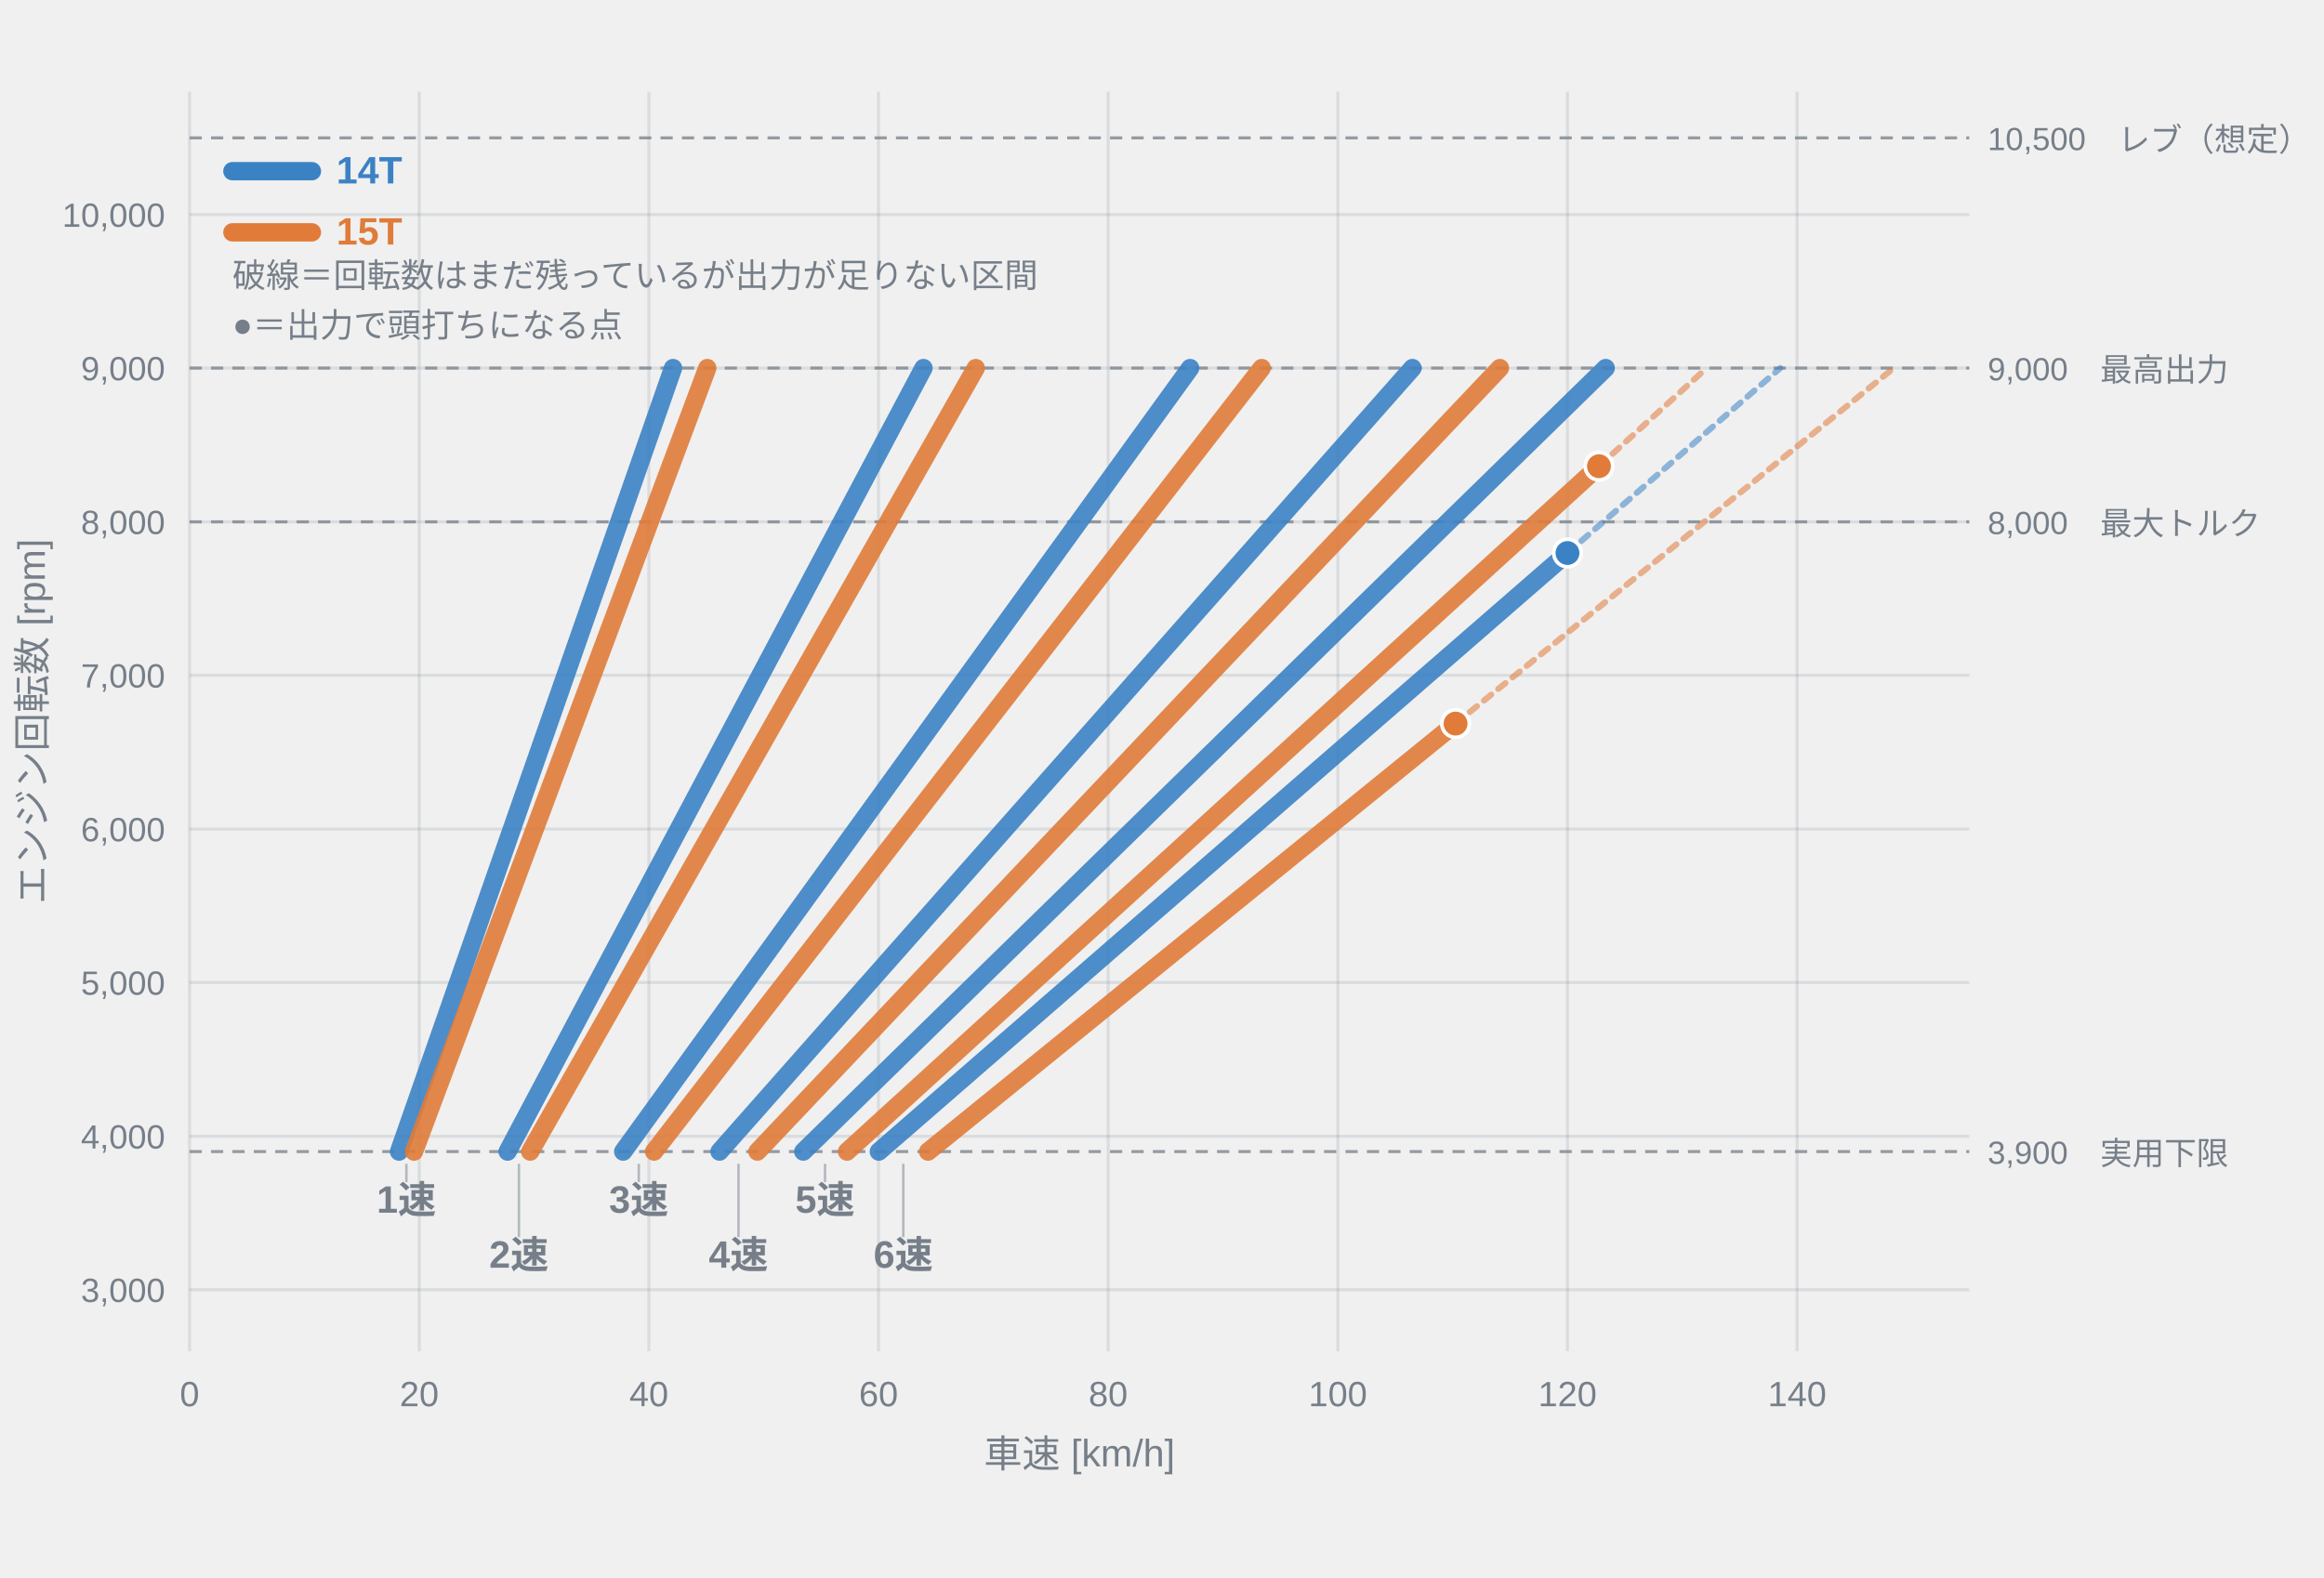
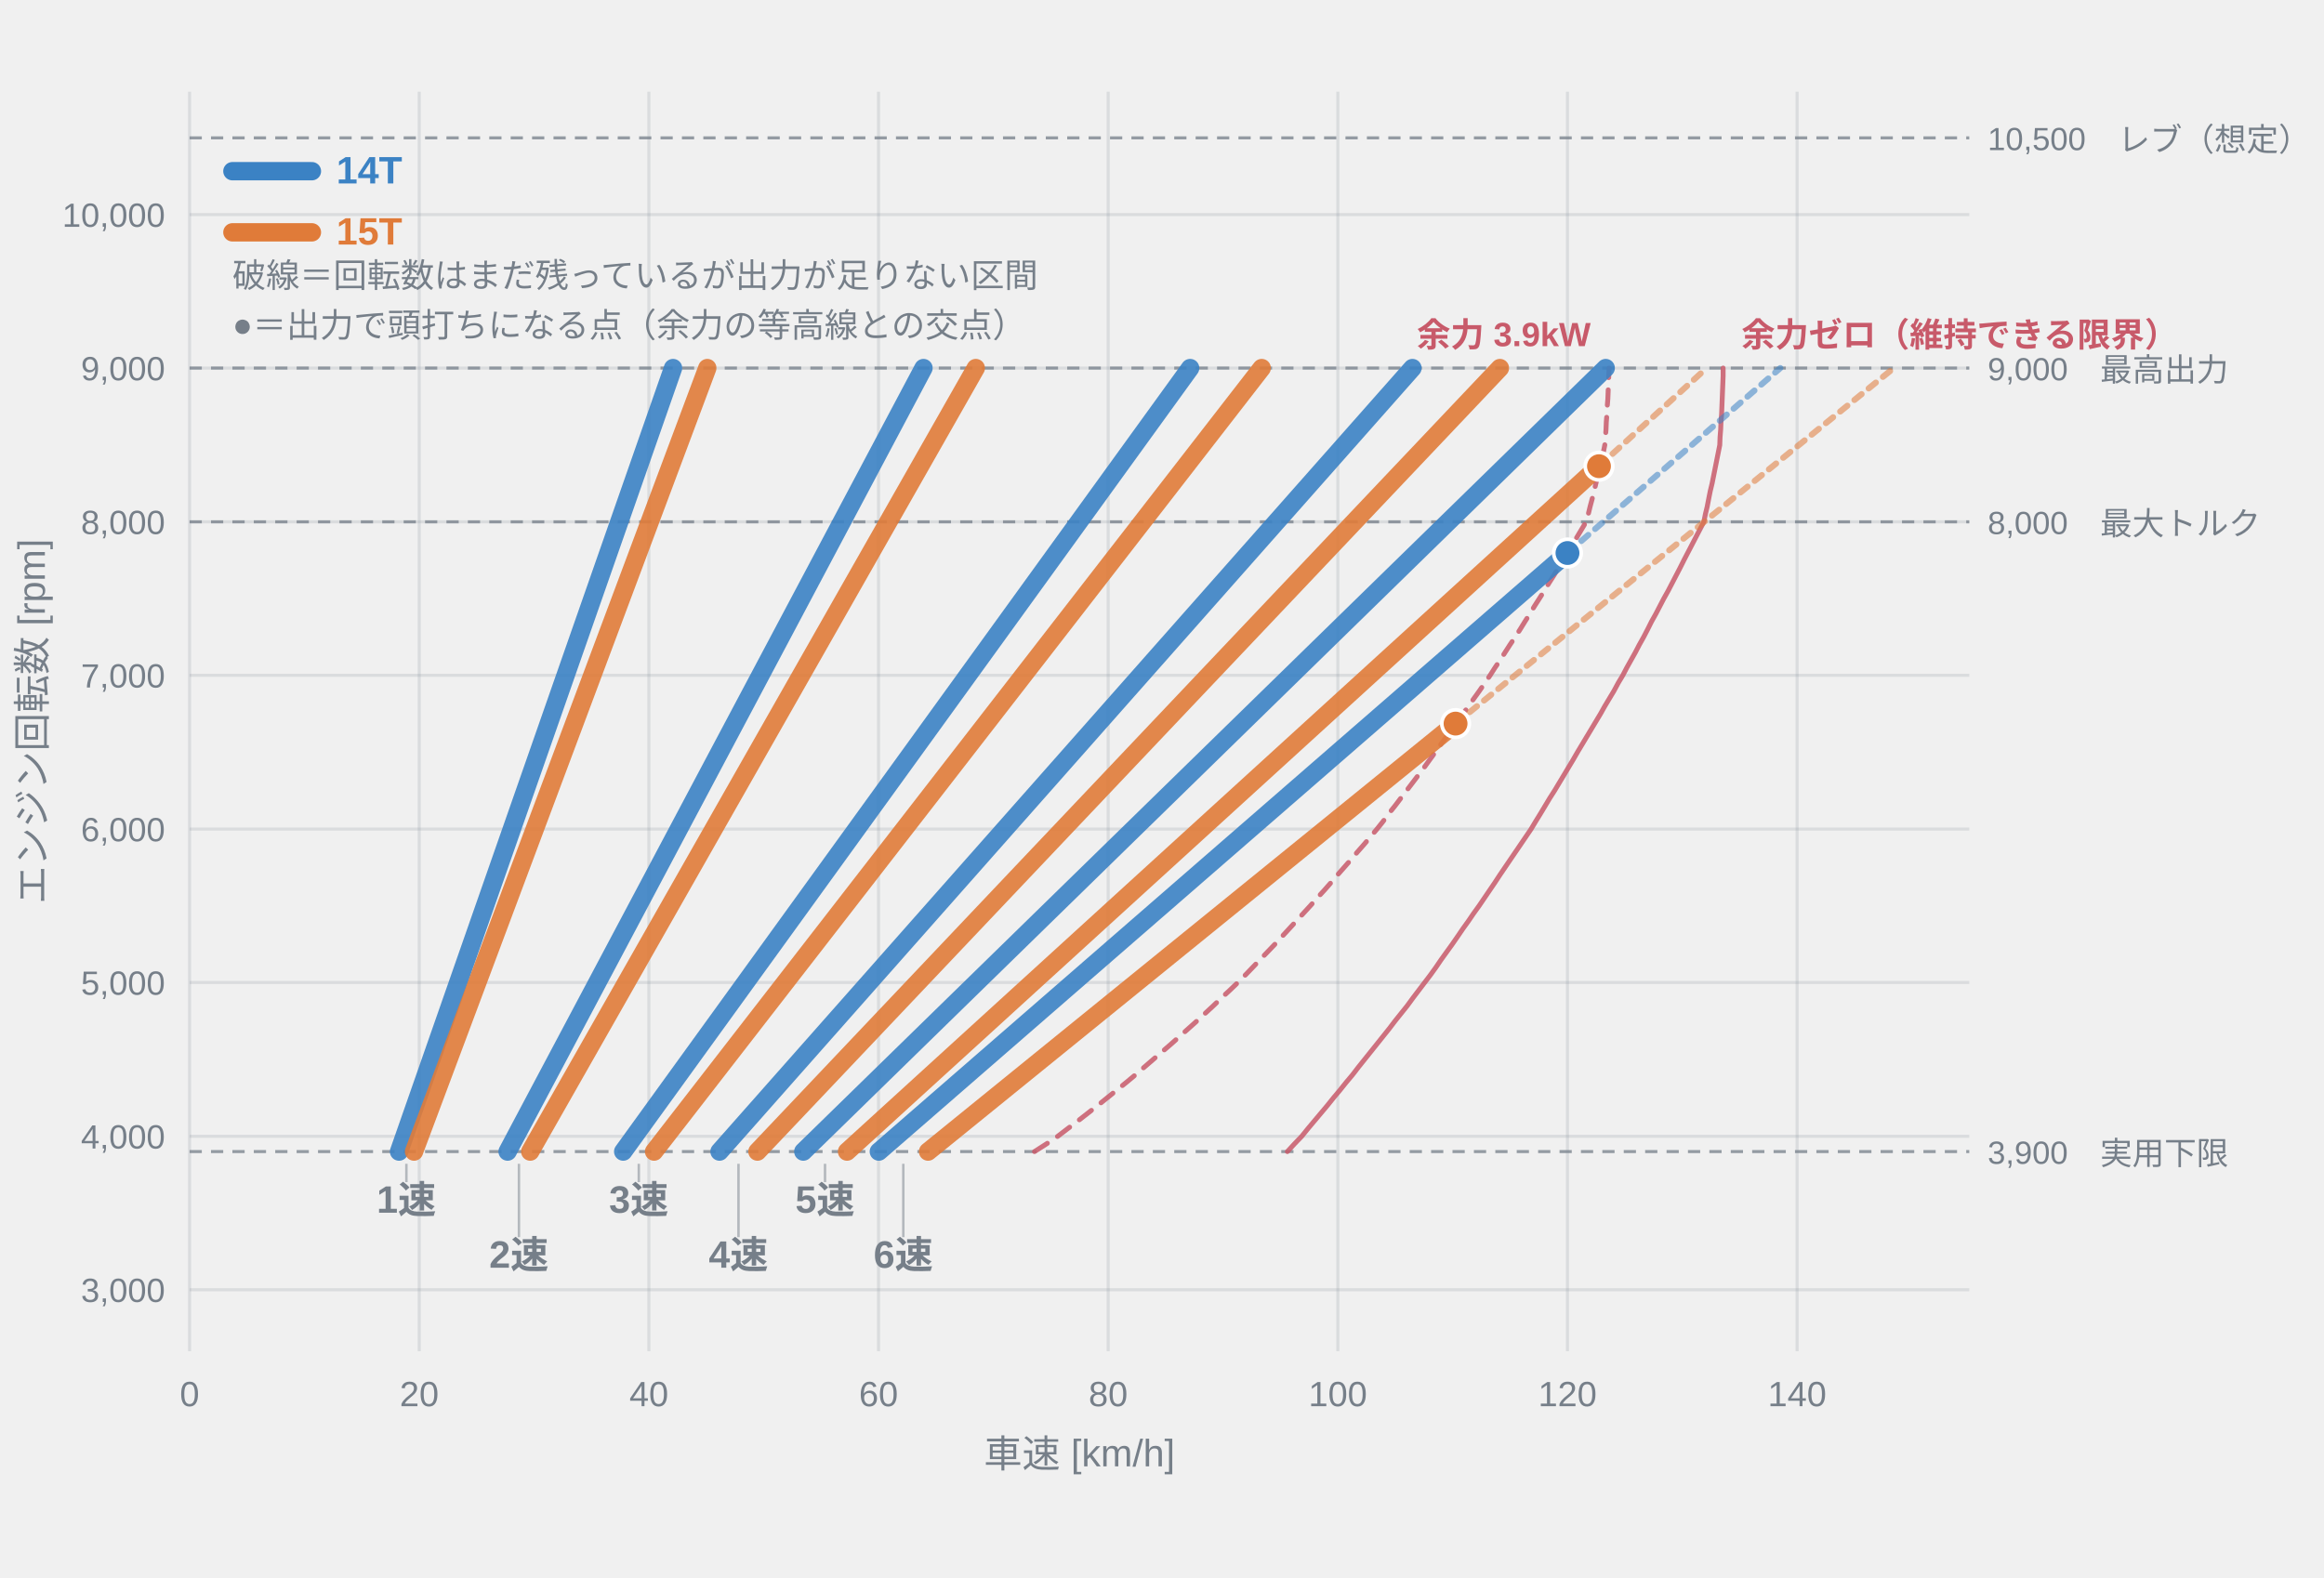
<svg xmlns="http://www.w3.org/2000/svg" viewBox="0 0 760 516" width="760" height="516" font-family="-apple-system,'Helvetica Neue',Arial,'Hiragino Sans',Meiryo,sans-serif" role="img">
  <line x1="62.0" y1="30" x2="62.0" y2="442" stroke="#808a94" stroke-width="1" opacity="0.2" />
  <text x="62.0" y="460.0" font-size="11.5" fill="#767f89" text-anchor="middle" font-weight="normal">0</text>
  <line x1="137.1" y1="30" x2="137.1" y2="442" stroke="#808a94" stroke-width="1" opacity="0.2" />
  <text x="137.1" y="460.0" font-size="11.5" fill="#767f89" text-anchor="middle" font-weight="normal">20</text>
  <line x1="212.2" y1="30" x2="212.2" y2="442" stroke="#808a94" stroke-width="1" opacity="0.2" />
  <text x="212.2" y="460.0" font-size="11.5" fill="#767f89" text-anchor="middle" font-weight="normal">40</text>
  <line x1="287.3" y1="30" x2="287.3" y2="442" stroke="#808a94" stroke-width="1" opacity="0.2" />
  <text x="287.3" y="460.0" font-size="11.5" fill="#767f89" text-anchor="middle" font-weight="normal">60</text>
  <line x1="362.4" y1="30" x2="362.4" y2="442" stroke="#808a94" stroke-width="1" opacity="0.2" />
  <text x="362.4" y="460.0" font-size="11.5" fill="#767f89" text-anchor="middle" font-weight="normal">80</text>
  <line x1="437.5" y1="30" x2="437.5" y2="442" stroke="#808a94" stroke-width="1" opacity="0.2" />
  <text x="437.5" y="460.0" font-size="11.5" fill="#767f89" text-anchor="middle" font-weight="normal">100</text>
  <line x1="512.6" y1="30" x2="512.6" y2="442" stroke="#808a94" stroke-width="1" opacity="0.2" />
  <text x="512.6" y="460.0" font-size="11.5" fill="#767f89" text-anchor="middle" font-weight="normal">120</text>
  <line x1="587.7" y1="30" x2="587.7" y2="442" stroke="#808a94" stroke-width="1" opacity="0.2" />
  <text x="587.7" y="460.0" font-size="11.5" fill="#767f89" text-anchor="middle" font-weight="normal">140</text>
  <text x="353.0" y="480.0" font-size="12.5" fill="#767f89" text-anchor="middle" font-weight="normal">車速 [km/h]</text>
  <text x="15" y="236" font-size="12.5" fill="#767f89" text-anchor="middle" transform="rotate(-90 15 236)">エンジン回転数 [rpm]</text>
  <line x1="62" y1="421.9" x2="644" y2="421.9" stroke="#808a94" stroke-width="1" opacity="0.2" />
  <text x="54.0" y="425.9" font-size="11" fill="#767f89" text-anchor="end" font-weight="normal">3,000</text>
  <line x1="62" y1="371.7" x2="644" y2="371.7" stroke="#808a94" stroke-width="1" opacity="0.2" />
  <text x="54.0" y="375.7" font-size="11" fill="#767f89" text-anchor="end" font-weight="normal">4,000</text>
  <line x1="62" y1="321.4" x2="644" y2="321.4" stroke="#808a94" stroke-width="1" opacity="0.2" />
  <text x="54.0" y="325.4" font-size="11" fill="#767f89" text-anchor="end" font-weight="normal">5,000</text>
  <line x1="62" y1="271.2" x2="644" y2="271.2" stroke="#808a94" stroke-width="1" opacity="0.2" />
  <text x="54.0" y="275.2" font-size="11" fill="#767f89" text-anchor="end" font-weight="normal">6,000</text>
  <line x1="62" y1="220.9" x2="644" y2="220.9" stroke="#808a94" stroke-width="1" opacity="0.2" />
  <text x="54.0" y="224.9" font-size="11" fill="#767f89" text-anchor="end" font-weight="normal">7,000</text>
  <line x1="62" y1="170.7" x2="644" y2="170.7" stroke="#808a94" stroke-width="1" opacity="0.2" />
  <text x="54.0" y="174.7" font-size="11" fill="#767f89" text-anchor="end" font-weight="normal">8,000</text>
  <line x1="62" y1="120.4" x2="644" y2="120.4" stroke="#808a94" stroke-width="1" opacity="0.2" />
  <text x="54.0" y="124.4" font-size="11" fill="#767f89" text-anchor="end" font-weight="normal">9,000</text>
  <line x1="62" y1="70.2" x2="644" y2="70.2" stroke="#808a94" stroke-width="1" opacity="0.2" />
  <text x="54.0" y="74.2" font-size="11" fill="#767f89" text-anchor="end" font-weight="normal">10,000</text>
  <line x1="62" y1="376.7" x2="644" y2="376.7" stroke="#767f89" stroke-width="1" stroke-dasharray="4 3" opacity="0.75" />
  <text x="650.0" y="380.7" font-size="10.5" fill="#767f89" text-anchor="start" font-weight="normal">3,900　実用下限</text>
  <line x1="62" y1="170.7" x2="644" y2="170.7" stroke="#767f89" stroke-width="1" stroke-dasharray="4 3" opacity="0.75" />
  <text x="650.0" y="174.7" font-size="10.5" fill="#767f89" text-anchor="start" font-weight="normal">8,000　最大トルク</text>
  <line x1="62" y1="120.4" x2="644" y2="120.4" stroke="#767f89" stroke-width="1" stroke-dasharray="4 3" opacity="0.75" />
  <text x="650.0" y="124.4" font-size="10.5" fill="#767f89" text-anchor="start" font-weight="normal">9,000　最高出力</text>
  <line x1="62" y1="45.1" x2="644" y2="45.1" stroke="#767f89" stroke-width="1" stroke-dasharray="4 3" opacity="0.75" />
  <text x="650.0" y="49.1" font-size="10.5" fill="#767f89" text-anchor="start" font-weight="normal">10,500　レブ（想定）</text>
+   <path d="M338.3,376.7 L342.2,374.2 L345.9,371.7 L349.3,369.1 L352.6,366.6 L355.8,364.1 L359.0,361.6 L362.1,359.1 L365.2,356.6 L368.3,354.1 L371.3,351.6 L374.3,349.0 L377.2,346.5 L380.1,344.0 L383.0,341.5 L385.8,339.0 L388.6,336.5 L391.4,334.0 L394.1,331.5 L396.8,329.0 L399.5,326.4 L402.2,323.9 L404.8,321.4 L407.3,318.9 L409.7,316.4 L412.1,313.9 L414.5,311.4 L416.9,308.9 L419.3,306.3 L421.6,303.8 L423.9,301.3 L426.2,298.8 L428.5,296.3 L430.7,293.8 L433.0,291.3 L435.2,288.8 L437.4,286.2 L439.6,283.7 L441.8,281.2 L443.9,278.7 L446.1,276.2 L448.2,273.7 L450.3,271.2 L452.3,268.7 L454.2,266.1 L456.2,263.6 L458.1,261.1 L460.0,258.6 L461.9,256.1 L463.8,253.6 L465.7,251.1 L467.5,248.6 L469.4,246.0 L471.2,243.5 L473.0,241.0 L474.9,238.5 L476.7,236.0 L478.5,233.5 L480.2,231.0 L482.0,228.5 L483.8,226.0 L485.6,223.4 L487.3,220.9 L488.9,218.4 L490.6,215.9 L492.2,213.4 L493.8,210.9 L495.5,208.4 L497.1,205.9 L498.7,203.3 L500.3,200.8 L501.8,198.3 L503.4,195.8 L505.0,193.3 L506.5,190.8 L508.1,188.3 L509.6,185.8 L511.2,183.2 L512.7,180.7 L514.2,178.2 L515.7,175.7 L517.2,173.2 L518.7,170.7 L519.4,168.2 L520.0,165.7 L520.7,163.1 L521.3,160.6 L521.9,158.1 L522.5,155.6 L523.1,153.1 L523.7,150.6 L524.3,148.1 L524.8,145.6 L525.0,143.0 L525.2,140.5 L525.3,138.0 L525.5,135.5 L525.6,133.0 L525.8,130.5 L525.9,128.0 L526.0,125.5 L526.1,123.0 L526.2,120.4" fill="none" stroke="#c85a6a" stroke-width="1.6" stroke-linejoin="round" stroke-linecap="round" stroke-dasharray="5 4" stroke-opacity="0.85" />
+   <text x="520.2" y="113.4" font-size="11" fill="#c85a6a" text-anchor="end" font-weight="600">余力 3.9kW</text>
+   <path d="M421.0,376.7 L423.3,374.2 L425.7,371.7 L427.8,369.1 L429.9,366.6 L432.0,364.1 L434.1,361.6 L436.1,359.1 L438.2,356.6 L440.2,354.1 L442.3,351.6 L444.3,349.0 L446.3,346.5 L448.3,344.0 L450.3,341.5 L452.3,339.0 L454.3,336.5 L456.2,334.0 L458.2,331.5 L460.2,329.0 L462.1,326.4 L464.0,323.9 L465.9,321.4 L467.8,318.9 L469.6,316.4 L471.3,313.9 L473.1,311.4 L474.9,308.9 L476.7,306.3 L478.4,303.8 L480.2,301.3 L481.9,298.8 L483.7,296.3 L485.4,293.8 L487.1,291.3 L488.8,288.8 L490.5,286.2 L492.2,283.7 L493.9,281.2 L495.6,278.7 L497.3,276.2 L499.0,273.7 L500.7,271.2 L502.2,268.7 L503.8,266.1 L505.3,263.6 L506.8,261.1 L508.4,258.6 L509.9,256.1 L511.4,253.6 L512.9,251.1 L514.4,248.6 L515.9,246.0 L517.4,243.5 L518.9,241.0 L520.4,238.5 L521.9,236.0 L523.4,233.5 L524.8,231.0 L526.3,228.5 L527.8,226.0 L529.2,223.4 L530.7,220.9 L532.0,218.4 L533.4,215.9 L534.8,213.4 L536.1,210.9 L537.5,208.4 L538.8,205.9 L540.1,203.3 L541.5,200.8 L542.8,198.3 L544.1,195.8 L545.5,193.3 L546.8,190.8 L548.1,188.3 L549.4,185.8 L550.7,183.2 L552.0,180.7 L553.3,178.2 L554.6,175.7 L555.9,173.2 L557.2,170.7 L557.7,168.2 L558.3,165.7 L558.8,163.1 L559.3,160.6 L559.9,158.1 L560.4,155.6 L560.9,153.1 L561.4,150.6 L561.9,148.1 L562.4,145.6 L562.5,143.0 L562.7,140.5 L562.8,138.0 L563.0,135.5 L563.1,133.0 L563.2,130.5 L563.3,128.0 L563.4,125.5 L563.5,123.0 L563.5,120.4" fill="none" stroke="#c85a6a" stroke-width="1.6" stroke-linejoin="round" stroke-linecap="round" stroke-opacity="0.85" />
+   <text x="569.5" y="113.4" font-size="11" fill="#c85a6a" text-anchor="start" font-weight="600">余力ゼロ（維持できる限界）</text>
  <line x1="130.5" y1="376.7" x2="220.1" y2="120.4" stroke="#3b82c4" stroke-width="6" stroke-linecap="round" opacity="0.9" />
  <line x1="135.4" y1="376.7" x2="231.3" y2="120.4" stroke="#e07b39" stroke-width="6" stroke-linecap="round" opacity="0.9" />
  <line x1="132.9" y1="380.7" x2="132.9" y2="386.7" stroke="#767f89" stroke-width="0.8" opacity="0.5" />
  <text x="132.9" y="396.7" font-size="12.5" fill="#767f89" text-anchor="middle" font-weight="600">1速</text>
  <line x1="166.0" y1="376.7" x2="302.0" y2="120.4" stroke="#3b82c4" stroke-width="6" stroke-linecap="round" opacity="0.9" />
  <line x1="173.4" y1="376.7" x2="319.1" y2="120.4" stroke="#e07b39" stroke-width="6" stroke-linecap="round" opacity="0.9" />
  <line x1="169.7" y1="380.7" x2="169.7" y2="404.7" stroke="#767f89" stroke-width="0.8" opacity="0.5" />
  <text x="169.7" y="414.7" font-size="12.5" fill="#767f89" text-anchor="middle" font-weight="600">2速</text>
  <line x1="203.8" y1="376.7" x2="389.2" y2="120.4" stroke="#3b82c4" stroke-width="6" stroke-linecap="round" opacity="0.9" />
  <line x1="213.9" y1="376.7" x2="412.6" y2="120.4" stroke="#e07b39" stroke-width="6" stroke-linecap="round" opacity="0.9" />
  <line x1="208.9" y1="380.7" x2="208.9" y2="386.7" stroke="#767f89" stroke-width="0.8" opacity="0.5" />
  <text x="208.9" y="396.7" font-size="12.5" fill="#767f89" text-anchor="middle" font-weight="600">3速</text>
  <line x1="235.3" y1="376.7" x2="461.9" y2="120.4" stroke="#3b82c4" stroke-width="6" stroke-linecap="round" opacity="0.9" />
  <line x1="247.7" y1="376.7" x2="490.5" y2="120.4" stroke="#e07b39" stroke-width="6" stroke-linecap="round" opacity="0.9" />
  <line x1="241.5" y1="380.7" x2="241.5" y2="404.7" stroke="#767f89" stroke-width="0.8" opacity="0.5" />
  <text x="241.5" y="414.7" font-size="12.5" fill="#767f89" text-anchor="middle" font-weight="600">4速</text>
  <line x1="262.7" y1="376.7" x2="525.1" y2="120.4" stroke="#3b82c4" stroke-width="6" stroke-linecap="round" opacity="0.9" />
  <path d="M522.9,152.5 L558.1,120.4" fill="none" stroke="#e07b39" stroke-width="2.0" stroke-linejoin="round" stroke-linecap="round" stroke-dasharray="3 3" stroke-opacity="0.55" />
  <line x1="277.0" y1="376.7" x2="522.9" y2="152.5" stroke="#e07b39" stroke-width="6" stroke-linecap="round" opacity="0.9" />
  <circle cx="522.9" cy="152.5" r="4.5" fill="#e07b39" stroke="#ffffff" stroke-width="1.2" />
  <line x1="269.8" y1="380.7" x2="269.8" y2="386.7" stroke="#767f89" stroke-width="0.8" opacity="0.5" />
  <text x="269.8" y="396.7" font-size="12.5" fill="#767f89" text-anchor="middle" font-weight="600">5速</text>
  <path d="M512.6,180.9 L582.2,120.4" fill="none" stroke="#3b82c4" stroke-width="2.0" stroke-linejoin="round" stroke-linecap="round" stroke-dasharray="3 3" stroke-opacity="0.55" />
  <line x1="287.4" y1="376.7" x2="512.6" y2="180.9" stroke="#3b82c4" stroke-width="6" stroke-linecap="round" opacity="0.9" />
  <circle cx="512.6" cy="180.9" r="4.5" fill="#3b82c4" stroke="#ffffff" stroke-width="1.2" />
  <path d="M476.0,236.7 L619.3,120.4" fill="none" stroke="#e07b39" stroke-width="2.0" stroke-linejoin="round" stroke-linecap="round" stroke-dasharray="3 3" stroke-opacity="0.55" />
  <line x1="303.5" y1="376.7" x2="476.0" y2="236.7" stroke="#e07b39" stroke-width="6" stroke-linecap="round" opacity="0.9" />
  <circle cx="476.0" cy="236.7" r="4.5" fill="#e07b39" stroke="#ffffff" stroke-width="1.2" />
  <line x1="295.4" y1="380.7" x2="295.4" y2="404.7" stroke="#767f89" stroke-width="0.8" opacity="0.5" />
  <text x="295.4" y="414.7" font-size="12.5" fill="#767f89" text-anchor="middle" font-weight="600">6速</text>
  <line x1="76" y1="56" x2="102" y2="56" stroke="#3b82c4" stroke-width="6" stroke-linecap="round" />
  <text x="110.0" y="60.0" font-size="12.5" fill="#3b82c4" text-anchor="start" font-weight="600">14T</text>
  <line x1="76" y1="76" x2="102" y2="76" stroke="#e07b39" stroke-width="6" stroke-linecap="round" />
  <text x="110.0" y="80.0" font-size="12.5" fill="#e07b39" text-anchor="start" font-weight="600">15T</text>
  <text x="76.0" y="94.0" font-size="11" fill="#767f89" text-anchor="start" font-weight="normal">破線＝回転数はまだ残っているが出力が足りない区間</text>
-   <text x="76.0" y="110.0" font-size="11" fill="#767f89" text-anchor="start" font-weight="normal">●＝出力で頭打ちになる点</text>
+   <text x="76.0" y="110.0" font-size="11" fill="#767f89" text-anchor="start" font-weight="normal">●＝出力で頭打ちになる点（余力の等高線との交点）</text>
</svg>
